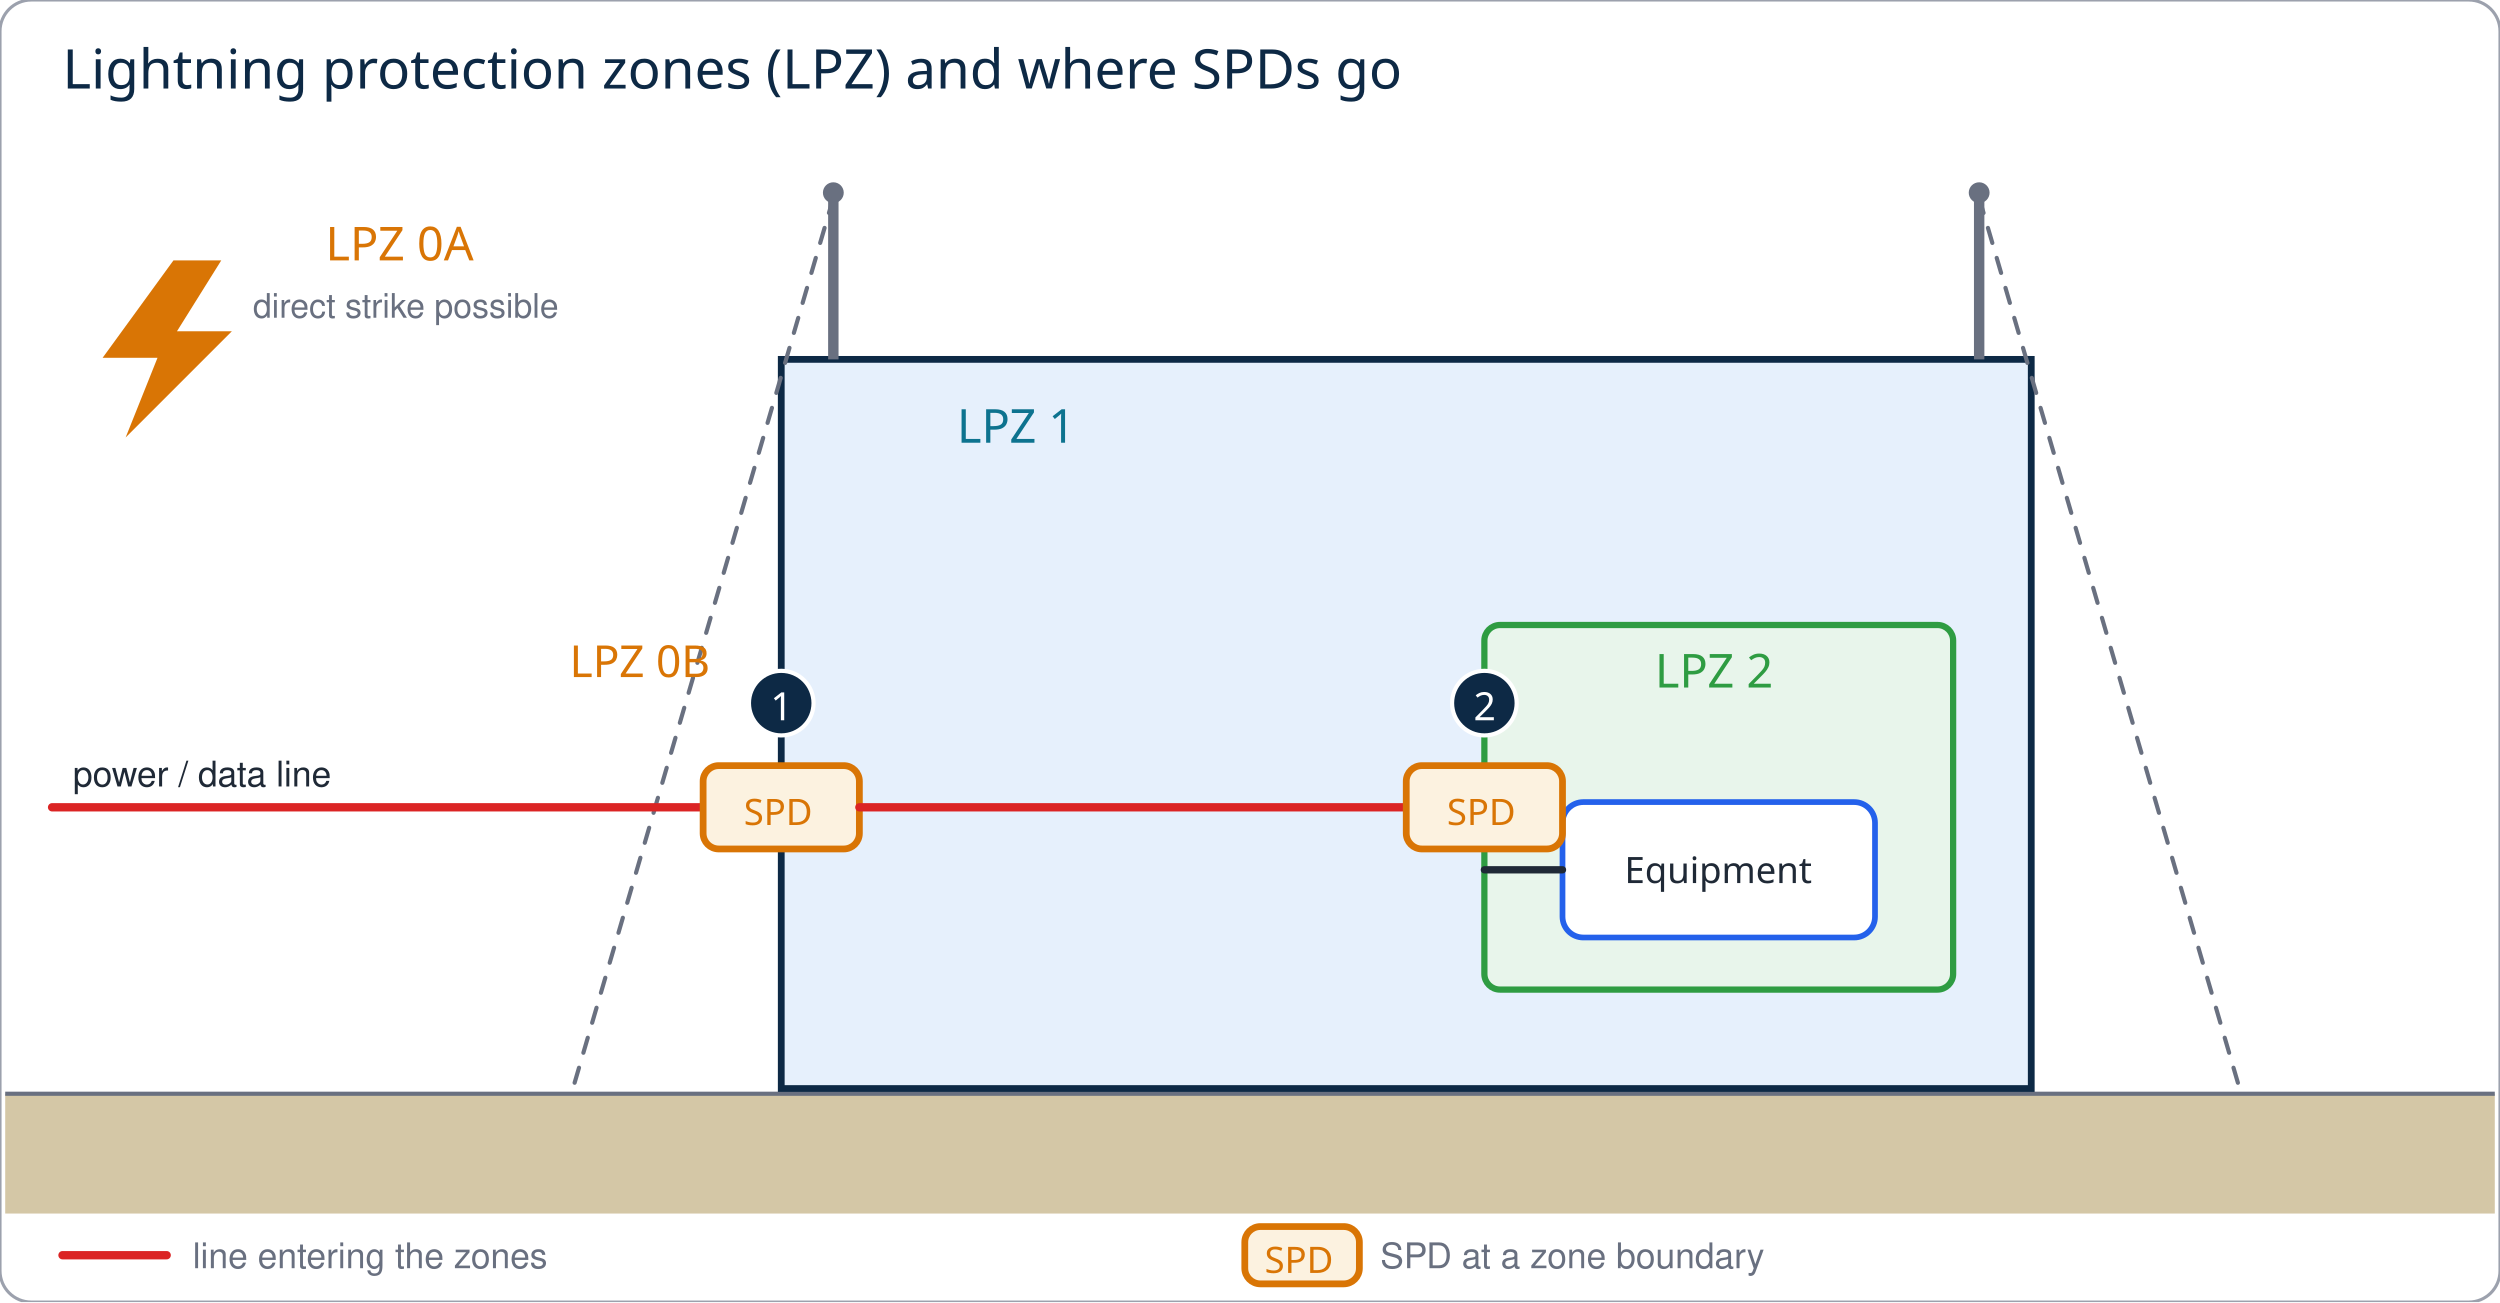
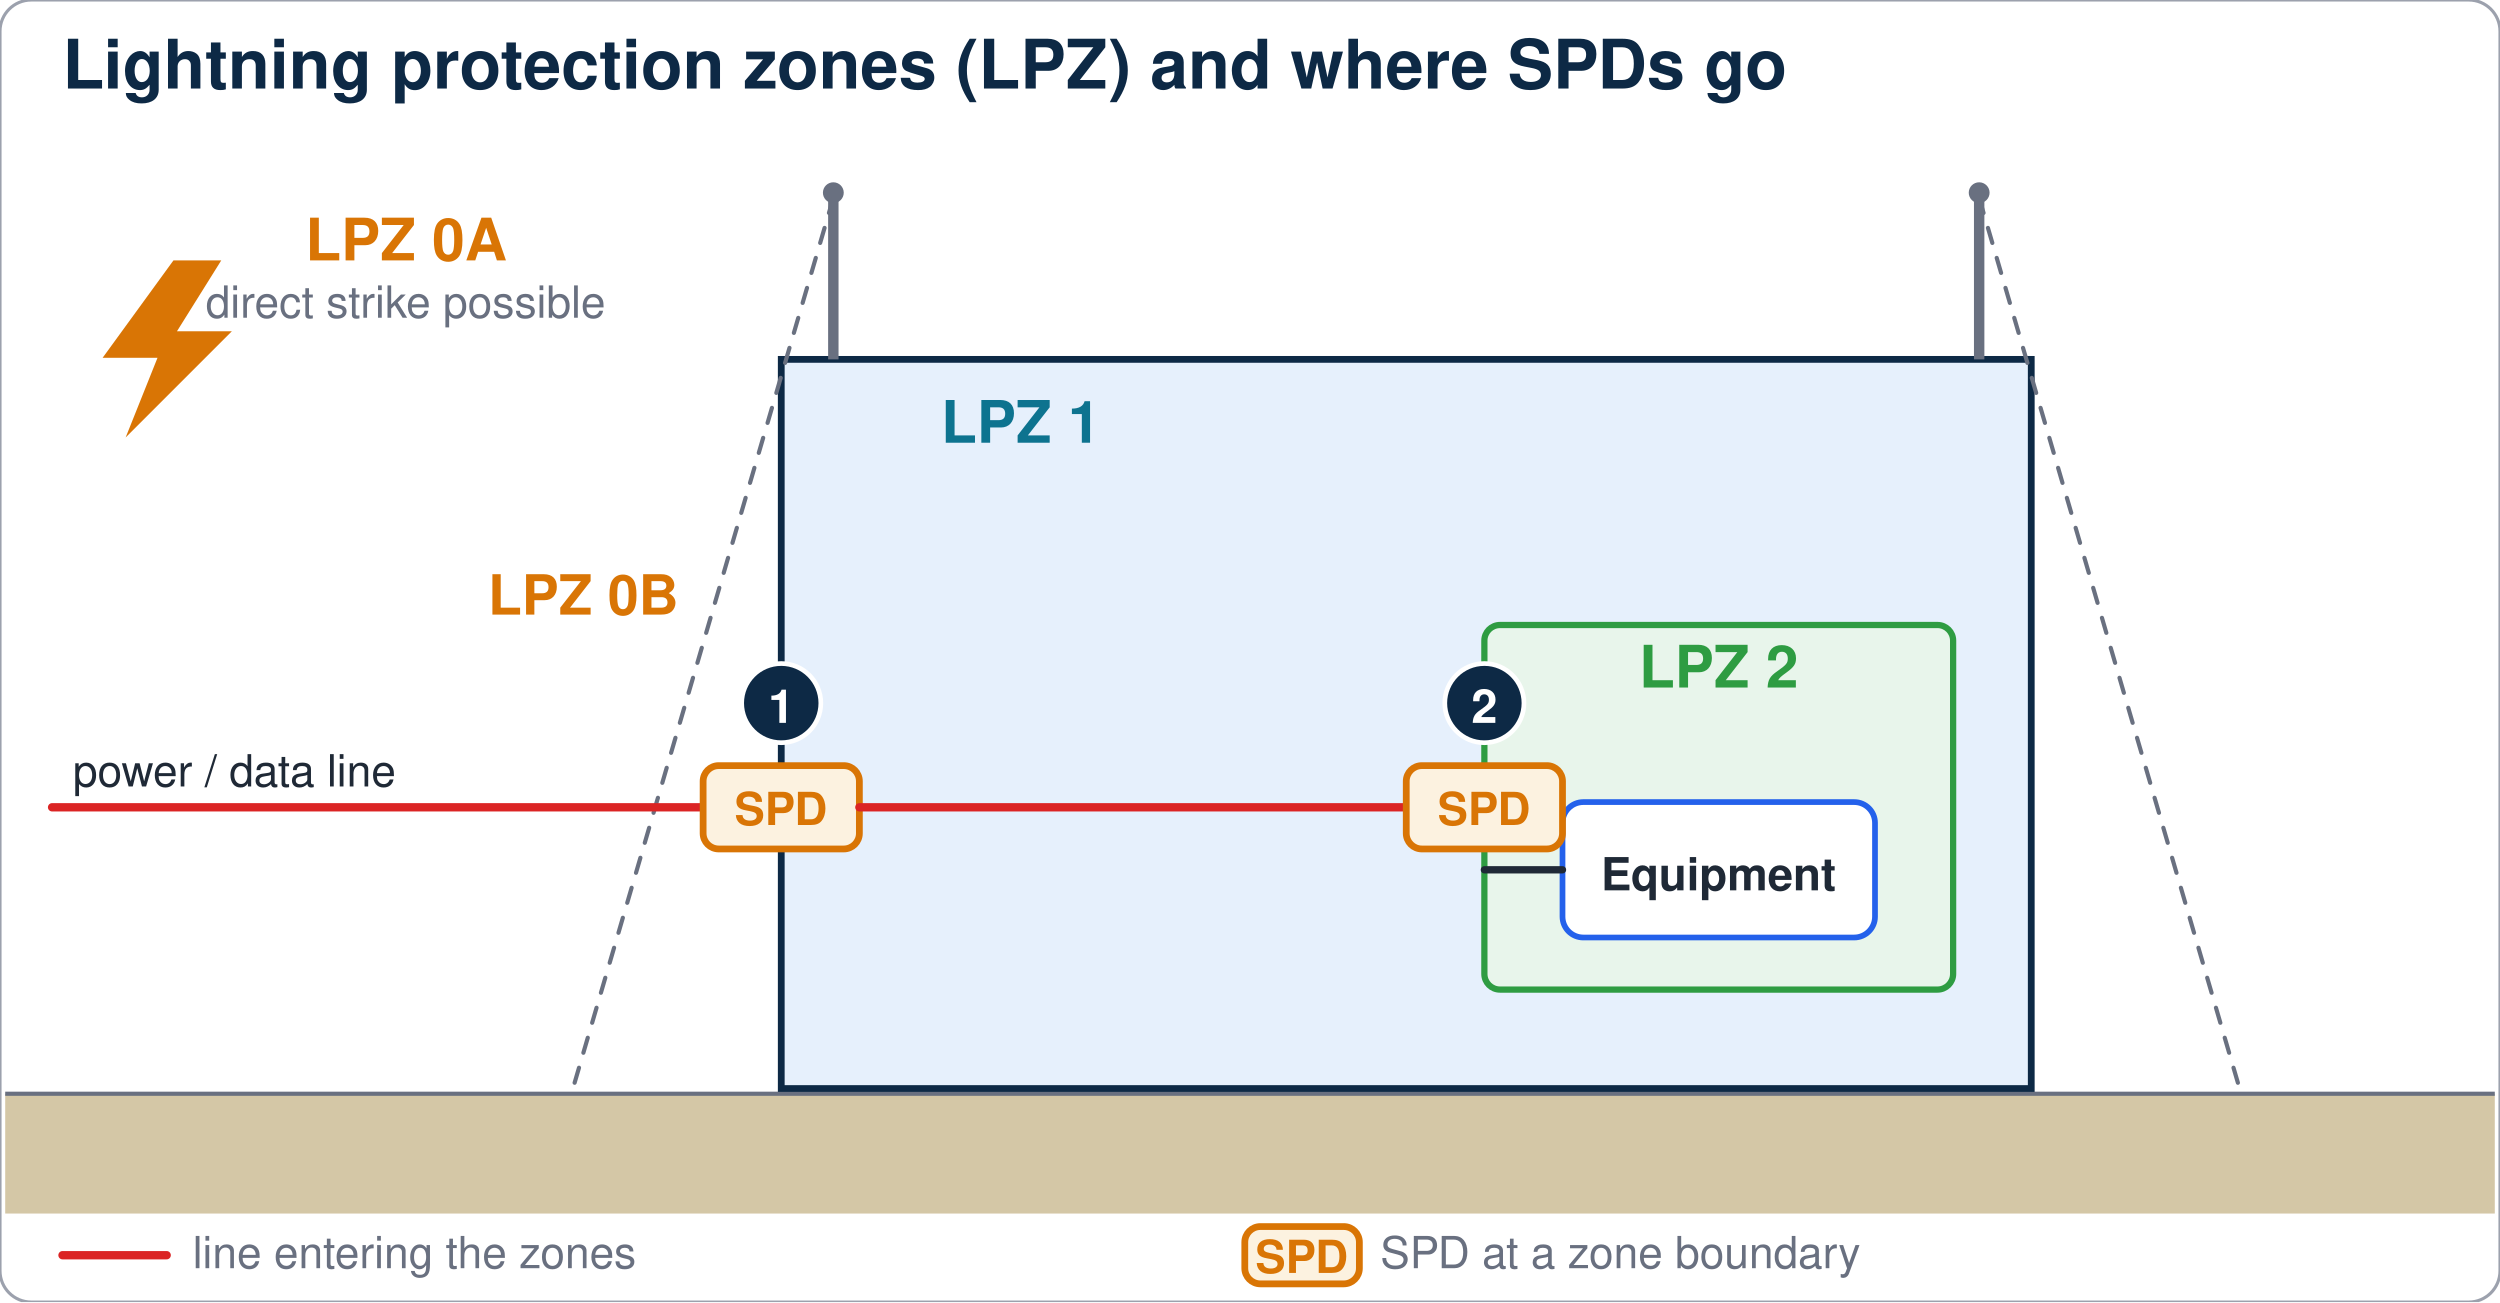
<svg xmlns="http://www.w3.org/2000/svg" width="480" height="250" preserveAspectRatio="xMinYMin meet" viewBox="0 0 480 250" version="1.0" fill-rule="evenodd">
  <clipPath id="clip">
    <rect x="0" y="0" width="480" height="250" />
  </clipPath>
  <g id="group" transform="scale(1,-1) translate(0,-250)" style="clip-path: url(#clip)">
    <g transform="">
      <rect x="0" y="0" width="480" height="250" rx="6" ry="6" style="stroke: rgb(61%,63%,68%); stroke-linecap: butt; stroke-width: 0.6; fill: rgb(100%,100%,100%); fill-rule: evenodd;" />
-       <text x="12" y="233" style="font-family: Helvetica-Bold; font-size: 10.5px;fill: rgb(5%,16%,27%); stroke:none;" transform="translate(0,466) scale(1,-1)">Lightning protection zones (LPZ) and where SPDs go</text>
+       <text x="12" y="233" style="font-family: Helvetica, Arial, sans-serif; font-weight: bold; font-size: 13.125px;fill: rgb(5%,16%,27%); stroke:none;" transform="translate(0,466) scale(1,-1)">Lightning protection zones (LPZ) and where SPDs go</text>
      <rect x="1" y="17" width="478" height="23" style="stroke: none; stroke-linecap: butt; stroke-width: 1; fill: rgb(83%,78%,65%); fill-rule: evenodd;" />
      <path d="M 1,40 L 479,40 Z" style="stroke: rgb(41%,44%,50%); stroke-linecap: butt; stroke-width: 0.8;" />
      <rect x="150" y="41" width="240" height="140" style="stroke: rgb(5%,16%,27%); stroke-linecap: butt; stroke-width: 1.3; fill: rgb(90%,94%,99%); fill-rule: evenodd;" />
      <path d="M 160,181 L 160,212 Z" style="stroke: rgb(41%,44%,50%); stroke-linecap: butt; stroke-width: 2;" />
      <circle cx="160" cy="213" r="2" style="stroke: none; stroke-linecap: butt; stroke-width: 1; fill: rgb(41%,44%,50%); fill-rule: evenodd;" />
      <path d="M 380,181 L 380,212 Z" style="stroke: rgb(41%,44%,50%); stroke-linecap: butt; stroke-width: 2;" />
      <circle cx="380" cy="213" r="2" style="stroke: none; stroke-linecap: butt; stroke-width: 1; fill: rgb(41%,44%,50%); fill-rule: evenodd;" />
      <polyline points="160 212, 110 41" style="stroke: rgb(41%,44%,50%); stroke-linecap: round; stroke-width: 0.8; fill: None; fill-rule: evenodd; stroke-dasharray: 3, 3;" />
      <polyline points="380 212, 430 41" style="stroke: rgb(41%,44%,50%); stroke-linecap: round; stroke-width: 0.8; fill: None; fill-rule: evenodd; stroke-dasharray: 3, 3;" />
-       <text x="62.498" y="200" style="font-family: Helvetica-Bold; font-size: 9px;fill: rgb(85%,46%,2%); stroke:none;" transform="translate(0,400) scale(1,-1)">LPZ 0A</text>
-       <text x="48.562" y="189" style="font-family: Helvetica; font-size: 6.5px;fill: rgb(41%,44%,50%); stroke:none;" transform="translate(0,378) scale(1,-1)">direct strike possible</text>
-       <text x="109.359" y="120" style="font-family: Helvetica-Bold; font-size: 8.5px;fill: rgb(85%,46%,2%); stroke:none;" transform="translate(0,240) scale(1,-1)">LPZ 0B</text>
-       <text x="183.746" y="165" style="font-family: Helvetica-Bold; font-size: 9px;fill: rgb(5%,45%,56%); stroke:none;" transform="translate(0,330) scale(1,-1)">LPZ 1</text>
+       <text x="58.622" y="200" style="font-family: Helvetica, Arial, sans-serif; font-weight: bold; font-size: 11.25px;fill: rgb(85%,46%,2%); stroke:none;" transform="translate(0,400) scale(1,-1)">LPZ 0A</text>
+       <text x="39.504" y="189" style="font-family: Helvetica, Arial, sans-serif; font-size: 8.5px;fill: rgb(41%,44%,50%); stroke:none;" transform="translate(0,378) scale(1,-1)">direct strike possible</text>
+       <text x="93.698" y="132" style="font-family: Helvetica, Arial, sans-serif; font-weight: bold; font-size: 10.625px;fill: rgb(85%,46%,2%); stroke:none;" transform="translate(0,264) scale(1,-1)">LPZ 0B</text>
+       <text x="180.683" y="165" style="font-family: Helvetica, Arial, sans-serif; font-weight: bold; font-size: 11.25px;fill: rgb(5%,45%,56%); stroke:none;" transform="translate(0,330) scale(1,-1)">LPZ 1</text>
      <rect x="285" y="60" width="90" height="70" rx="3" ry="3" style="stroke: rgb(18%,61%,26%); stroke-linecap: butt; stroke-width: 1.2; fill: rgb(91%,96%,92%); fill-rule: evenodd;" />
-       <text x="317.747" y="118" style="font-family: Helvetica-Bold; font-size: 9px;fill: rgb(18%,61%,26%); stroke:none;" transform="translate(0,236) scale(1,-1)">LPZ 2</text>
+       <text x="314.683" y="118" style="font-family: Helvetica, Arial, sans-serif; font-weight: bold; font-size: 11.25px;fill: rgb(18%,61%,26%); stroke:none;" transform="translate(0,236) scale(1,-1)">LPZ 2</text>
      <rect x="300" y="70" width="60" height="26" rx="4" ry="4" style="stroke: rgb(14%,38%,92%); stroke-linecap: butt; stroke-width: 1.1; fill: rgb(100%,100%,100%); fill-rule: evenodd;" />
-       <text x="311.916" y="80.55" style="font-family: Helvetica-Bold; font-size: 7px;fill: rgb(12%,16%,21%); stroke:none;" transform="translate(0,161) scale(1,-1)">Equipment</text>
+       <text x="307.394" y="79.938" style="font-family: Helvetica, Arial, sans-serif; font-weight: bold; font-size: 8.75px;fill: rgb(12%,16%,21%); stroke:none;" transform="translate(0,159) scale(1,-1)">Equipment</text>
      <polygon points="33.3 200, 19.7 181.3, 30.24 181.3, 24.12 166, 44.52 186.4, 33.98 186.4, 42.48 200" style="stroke: none; stroke-linecap: butt; stroke-width: 1; fill: rgb(85%,46%,2%); fill-rule: evenodd;" />
      <polyline points="10 95, 150 95" style="stroke: rgb(86%,14%,14%); stroke-linecap: round; stroke-width: 1.6; fill: None; fill-rule: evenodd;" />
-       <text x="14" y="99" style="font-family: Helvetica; font-size: 6.8px;fill: rgb(12%,16%,21%); stroke:none;" transform="translate(0,198) scale(1,-1)">power / data line</text>
+       <text x="14" y="99" style="font-family: Helvetica, Arial, sans-serif; font-size: 8.5px;fill: rgb(12%,16%,21%); stroke:none;" transform="translate(0,198) scale(1,-1)">power / data line</text>
      <rect x="135.0" y="87.0" width="30.0" height="16.0" rx="3" ry="3" style="stroke: rgb(85%,46%,2%); stroke-linecap: butt; stroke-width: 1.3; fill: rgb(99%,95%,88%); fill-rule: evenodd;" />
-       <text x="142.804" y="92.4" style="font-family: Helvetica-Bold; font-size: 7px;fill: rgb(85%,46%,2%); stroke:none;" transform="translate(0,184) scale(1,-1)">SPD</text>
+       <text x="141.005" y="92.4" style="font-family: Helvetica, Arial, sans-serif; font-weight: bold; font-size: 8.75px;fill: rgb(85%,46%,2%); stroke:none;" transform="translate(0,184) scale(1,-1)">SPD</text>
      <polyline points="165 95, 285 95" style="stroke: rgb(86%,14%,14%); stroke-linecap: round; stroke-width: 1.6; fill: None; fill-rule: evenodd;" />
      <rect x="270.0" y="87.0" width="30.0" height="16.0" rx="3" ry="3" style="stroke: rgb(85%,46%,2%); stroke-linecap: butt; stroke-width: 1.3; fill: rgb(99%,95%,88%); fill-rule: evenodd;" />
-       <text x="277.804" y="92.4" style="font-family: Helvetica-Bold; font-size: 7px;fill: rgb(85%,46%,2%); stroke:none;" transform="translate(0,184) scale(1,-1)">SPD</text>
+       <text x="276.005" y="92.4" style="font-family: Helvetica, Arial, sans-serif; font-weight: bold; font-size: 8.75px;fill: rgb(85%,46%,2%); stroke:none;" transform="translate(0,184) scale(1,-1)">SPD</text>
      <polyline points="300 83, 285 83" style="stroke: rgb(12%,16%,21%); stroke-linecap: round; stroke-width: 1.4; fill: None; fill-rule: evenodd;" />
-       <circle cx="150" cy="115" r="6.2" style="stroke: rgb(100%,100%,100%); stroke-linecap: butt; stroke-width: 0.8; fill: rgb(5%,16%,27%); fill-rule: evenodd;" />
-       <text x="147.915" y="112.3" style="font-family: Helvetica-Bold; font-size: 7.5px;fill: rgb(100%,100%,100%); stroke:none;" transform="translate(0,224) scale(1,-1)">1</text>
-       <circle cx="285" cy="115" r="6.2" style="stroke: rgb(100%,100%,100%); stroke-linecap: butt; stroke-width: 0.8; fill: rgb(5%,16%,27%); fill-rule: evenodd;" />
-       <text x="282.915" y="112.3" style="font-family: Helvetica-Bold; font-size: 7.5px;fill: rgb(100%,100%,100%); stroke:none;" transform="translate(0,224) scale(1,-1)">2</text>
+       <circle cx="150" cy="115" r="7.6" style="stroke: rgb(100%,100%,100%); stroke-linecap: butt; stroke-width: 0.9; fill: rgb(5%,16%,27%); fill-rule: evenodd;" />
+       <text x="147.498" y="111.8" style="font-family: Helvetica, Arial, sans-serif; font-weight: bold; font-size: 9.0px;fill: rgb(100%,100%,100%); stroke:none;" transform="translate(0,223) scale(1,-1)">1</text>
+       <circle cx="285" cy="115" r="7.6" style="stroke: rgb(100%,100%,100%); stroke-linecap: butt; stroke-width: 0.9; fill: rgb(5%,16%,27%); fill-rule: evenodd;" />
+       <text x="282.498" y="111.8" style="font-family: Helvetica, Arial, sans-serif; font-weight: bold; font-size: 9.0px;fill: rgb(100%,100%,100%); stroke:none;" transform="translate(0,223) scale(1,-1)">2</text>
      <polyline points="12 9, 32 9" style="stroke: rgb(86%,14%,14%); stroke-linecap: round; stroke-width: 1.6; fill: None; fill-rule: evenodd;" />
-       <text x="37.0" y="6.5" style="font-family: Helvetica; font-size: 6.8px;fill: rgb(41%,44%,50%); stroke:none;" transform="translate(0,13) scale(1,-1)">line entering the zones</text>
+       <text x="37.0" y="6.5" style="font-family: Helvetica, Arial, sans-serif; font-size: 8.5px;fill: rgb(41%,44%,50%); stroke:none;" transform="translate(0,13) scale(1,-1)">line entering the zones</text>
      <rect x="239.0" y="3.5" width="22.0" height="11.0" rx="3" ry="3" style="stroke: rgb(85%,46%,2%); stroke-linecap: butt; stroke-width: 1.3; fill: rgb(99%,95%,88%); fill-rule: evenodd;" />
-       <text x="242.804" y="6.4" style="font-family: Helvetica-Bold; font-size: 7px;fill: rgb(85%,46%,2%); stroke:none;" transform="translate(0,12) scale(1,-1)">SPD</text>
-       <text x="265.0" y="6.5" style="font-family: Helvetica; font-size: 6.8px;fill: rgb(41%,44%,50%); stroke:none;" transform="translate(0,13) scale(1,-1)">SPD at a zone boundary</text>
+       <text x="241.005" y="6.4" style="font-family: Helvetica, Arial, sans-serif; font-weight: bold; font-size: 8.75px;fill: rgb(85%,46%,2%); stroke:none;" transform="translate(0,12) scale(1,-1)">SPD</text>
+       <text x="265.0" y="6.5" style="font-family: Helvetica, Arial, sans-serif; font-size: 8.5px;fill: rgb(41%,44%,50%); stroke:none;" transform="translate(0,13) scale(1,-1)">SPD at a zone boundary</text>
    </g>
  </g>
</svg>
